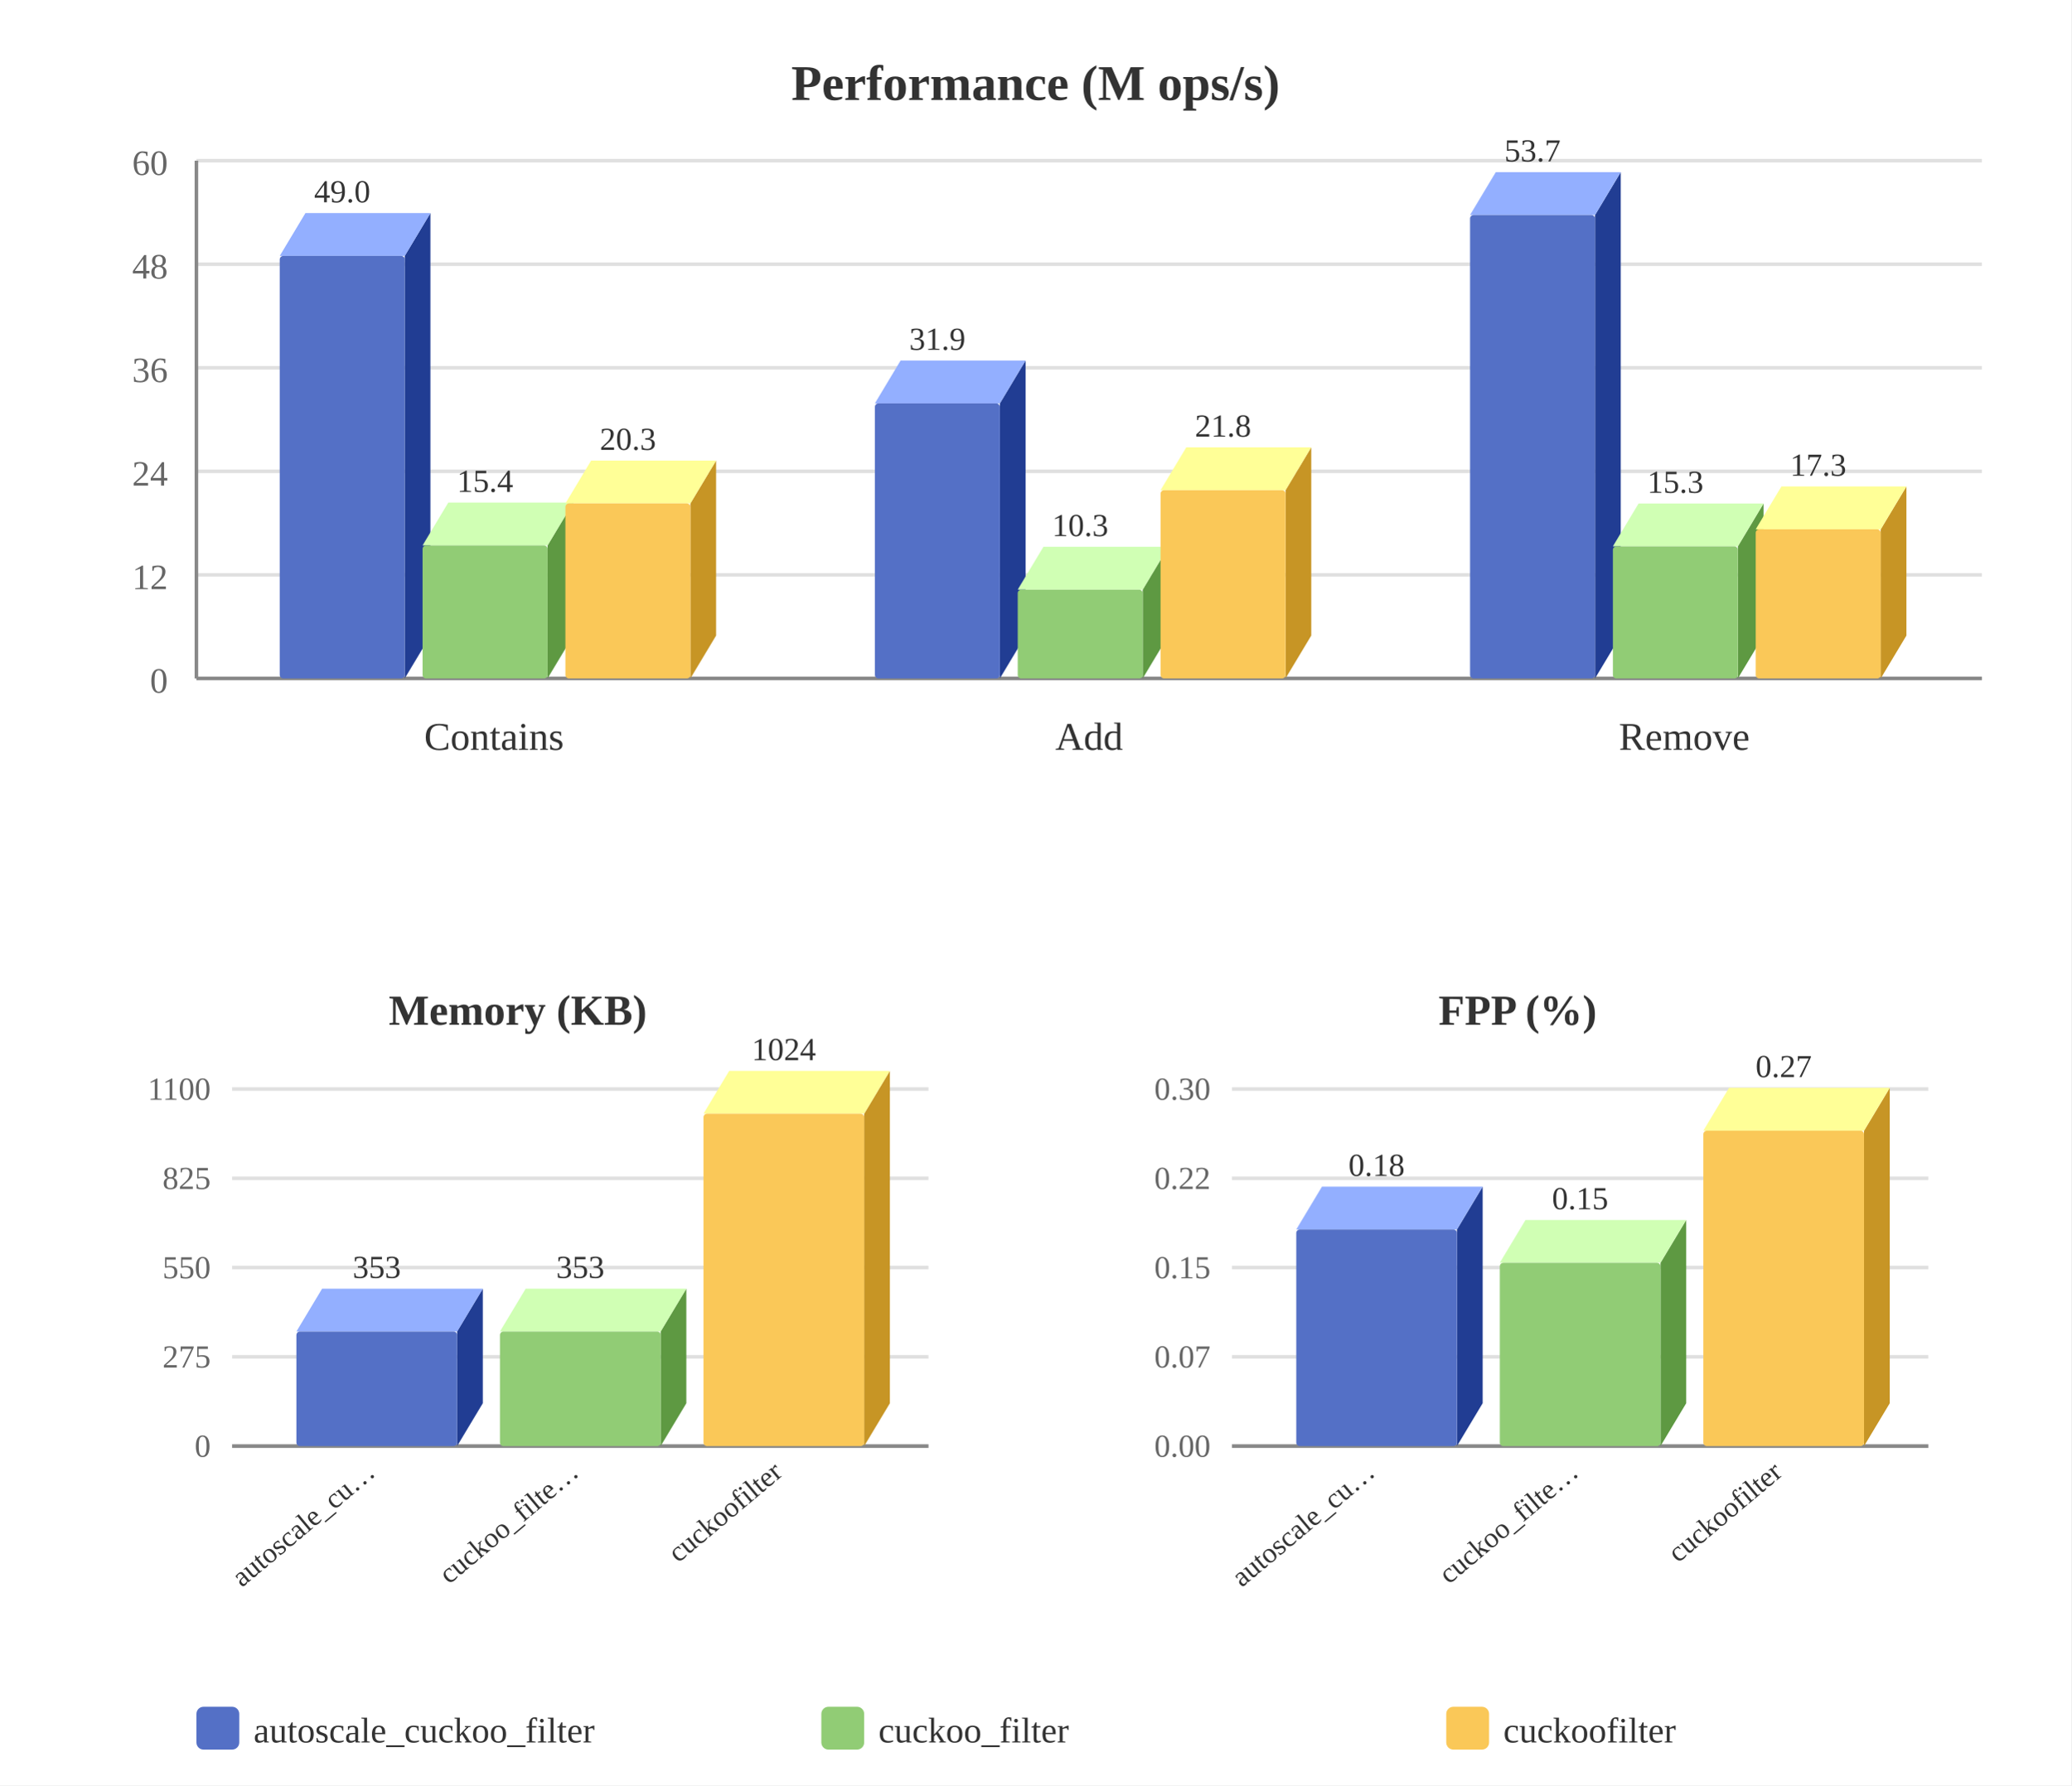
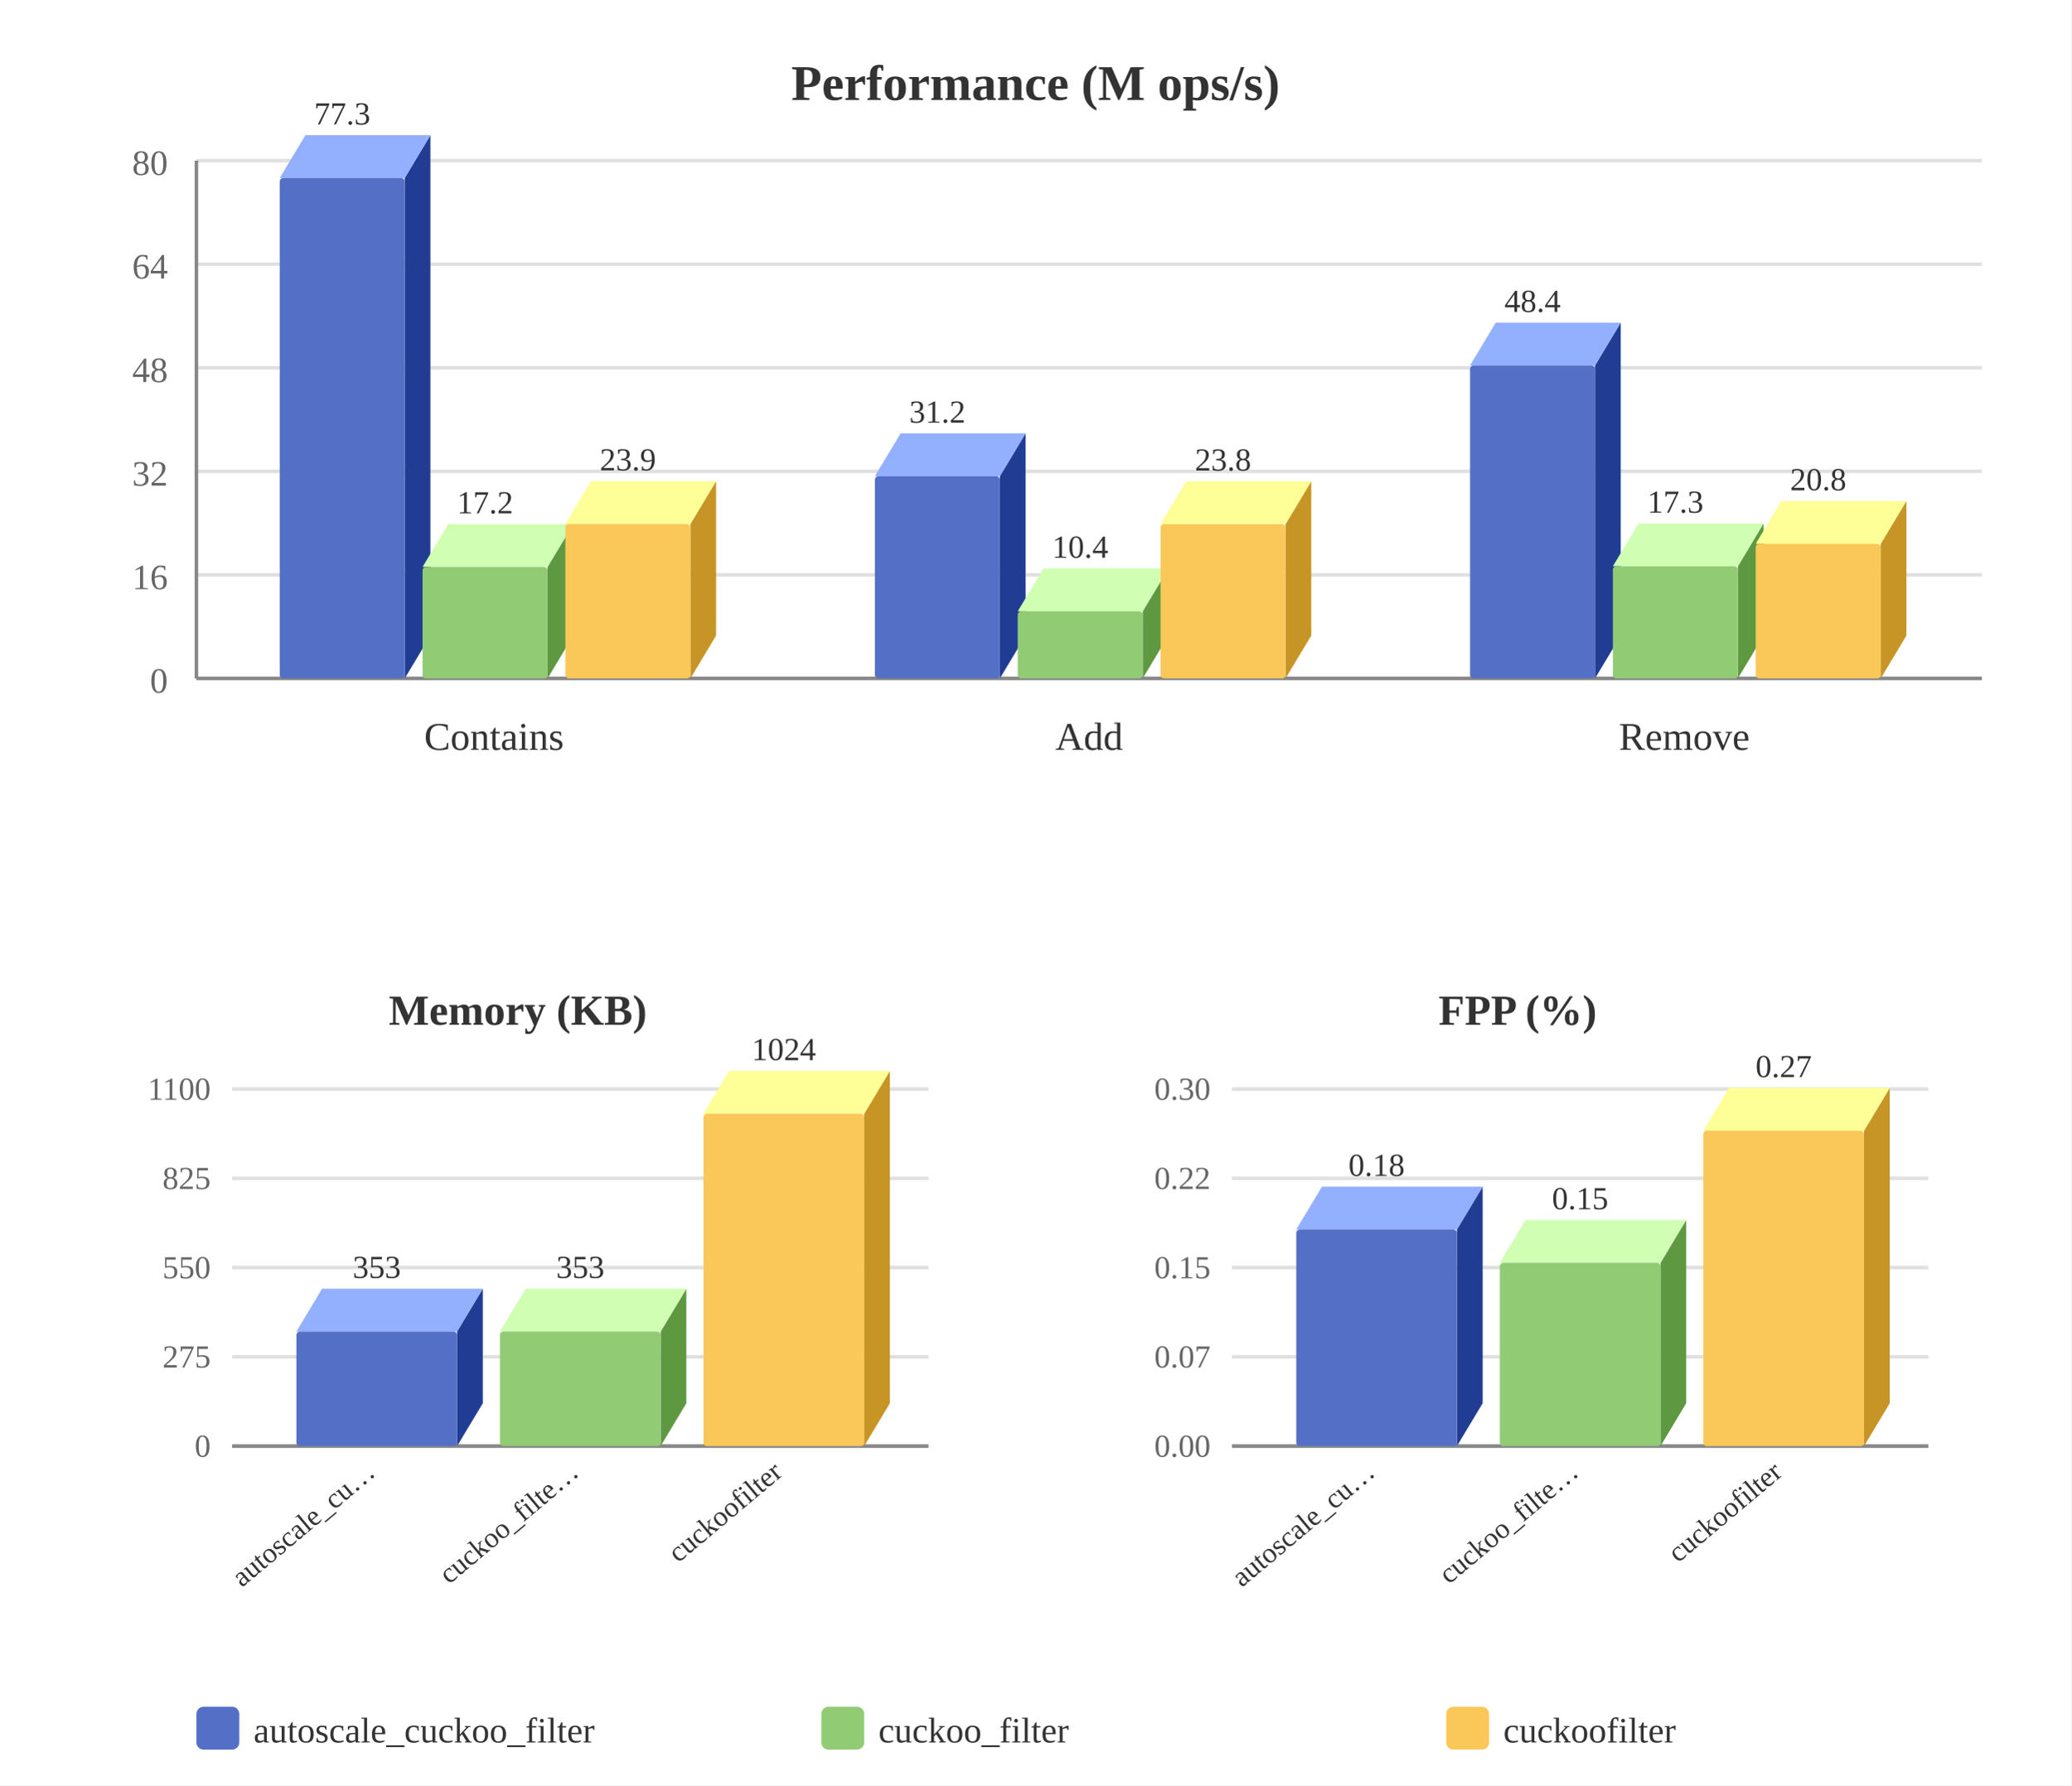
<svg xmlns="http://www.w3.org/2000/svg" viewBox="0 0 580 500">
  <path fill="#fff" d="M0 0h580v500H0z" />
  <text x="290" y="28" fill="#333" font-size="14" font-weight="bold" text-anchor="middle">Performance (M ops/s)</text>
  <path stroke="#e0e0e0" d="M55 190h500" />
  <text x="47" y="194" fill="#666" font-size="10" text-anchor="end">0</text>
  <path stroke="#e0e0e0" d="M55 161h500" />
-   <text x="47" y="165" fill="#666" font-size="10" text-anchor="end">12</text>
+   <text x="47" y="165" fill="#666" font-size="10" text-anchor="end">16</text>
  <path stroke="#e0e0e0" d="M55 132h500" />
-   <text x="47" y="136" fill="#666" font-size="10" text-anchor="end">24</text>
+   <text x="47" y="136" fill="#666" font-size="10" text-anchor="end">32</text>
  <path stroke="#e0e0e0" d="M55 103h500" />
-   <text x="47" y="107" fill="#666" font-size="10" text-anchor="end">36</text>
+   <text x="47" y="107" fill="#666" font-size="10" text-anchor="end">48</text>
  <path stroke="#e0e0e0" d="M55 74h500" />
-   <text x="47" y="78" fill="#666" font-size="10" text-anchor="end">48</text>
+   <text x="47" y="78" fill="#666" font-size="10" text-anchor="end">64</text>
  <path stroke="#e0e0e0" d="M55 45h500" />
-   <text x="47" y="49" fill="#666" font-size="10" text-anchor="end">60</text>
+   <text x="47" y="49" fill="#666" font-size="10" text-anchor="end">80</text>
  <path stroke="#888" d="M55 190h500M55 45v145" />
  <text x="138.333" y="210" fill="#333" font-size="11" text-anchor="middle">Contains</text>
-   <path fill="#213d93" d="m113.333 71.663 7.2-12V178l-7.2 12Z" />
-   <path fill="#93afff" d="m78.333 71.663 7.2-12h35l-7.2 12Z" />
-   <rect width="35" height="118.337" x="78.333" y="71.663" fill="#5470c6" rx="1" />
-   <text x="95.833" y="56.663" fill="#333" font-size="9" text-anchor="middle">49.0</text>
-   <path fill="#5e9942" d="m153.333 152.746 7.2-12V178l-7.2 12Z" />
-   <path fill="#d0ffb4" d="m118.333 152.746 7.2-12h35l-7.2 12Z" />
-   <rect width="35" height="37.254" x="118.333" y="152.746" fill="#91cc75" rx="1" />
-   <text x="135.833" y="137.746" fill="#333" font-size="9" text-anchor="middle">15.4</text>
-   <path fill="#c79525" d="m193.333 140.986 7.2-12V178l-7.2 12Z" />
-   <path fill="#ffff97" d="m158.333 140.986 7.2-12h35l-7.2 12Z" />
-   <rect width="35" height="49.014" x="158.333" y="140.986" fill="#fac858" rx="1" />
-   <text x="175.833" y="125.986" fill="#333" font-size="9" text-anchor="middle">20.3</text>
+   <path fill="#213d93" d="m113.333 49.853 7.2-12V178l-7.2 12Z" />
+   <path fill="#93afff" d="m78.333 49.853 7.2-12h35l-7.2 12Z" />
+   <rect width="35" height="140.147" x="78.333" y="49.853" fill="#5470c6" rx="1" />
+   <text x="95.833" y="34.853" fill="#333" font-size="9" text-anchor="middle">77.3</text>
+   <path fill="#5e9942" d="m153.333 158.765 7.2-12V178l-7.2 12Z" />
+   <path fill="#d0ffb4" d="m118.333 158.765 7.2-12h35l-7.2 12Z" />
+   <rect width="35" height="31.235" x="118.333" y="158.765" fill="#91cc75" rx="1" />
+   <text x="135.833" y="143.765" fill="#333" font-size="9" text-anchor="middle">17.2</text>
+   <path fill="#c79525" d="m193.333 146.736 7.2-12V178l-7.2 12Z" />
+   <path fill="#ffff97" d="m158.333 146.736 7.2-12h35l-7.2 12Z" />
+   <rect width="35" height="43.264" x="158.333" y="146.736" fill="#fac858" rx="1" />
+   <text x="175.833" y="131.736" fill="#333" font-size="9" text-anchor="middle">23.9</text>
  <text x="305" y="210" fill="#333" font-size="11" text-anchor="middle">Add</text>
-   <path fill="#213d93" d="m280 112.962 7.2-12V178l-7.2 12Z" />
-   <path fill="#93afff" d="m245 112.962 7.2-12h35l-7.2 12Z" />
-   <rect width="35" height="77.038" x="245" y="112.962" fill="#5470c6" rx="1" />
-   <text x="262.5" y="97.962" fill="#333" font-size="9" text-anchor="middle">31.9</text>
-   <path fill="#5e9942" d="m320 165.13 7.2-12V178l-7.2 12Z" />
-   <path fill="#d0ffb4" d="m285 165.13 7.2-12h35l-7.2 12Z" />
-   <rect width="35" height="24.869" x="285" y="165.131" fill="#91cc75" rx="1" />
-   <text x="302.5" y="150.131" fill="#333" font-size="9" text-anchor="middle">10.3</text>
-   <path fill="#c79525" d="m360 137.275 7.2-12V178l-7.2 12Z" />
-   <path fill="#ffff97" d="m325 137.275 7.2-12h35l-7.2 12Z" />
-   <rect width="35" height="52.725" x="325" y="137.275" fill="#fac858" rx="1" />
-   <text x="342.5" y="122.275" fill="#333" font-size="9" text-anchor="middle">21.8</text>
+   <path fill="#213d93" d="m280 133.36 7.2-12V178l-7.2 12Z" />
+   <path fill="#93afff" d="m245 133.36 7.2-12h35l-7.2 12Z" />
+   <rect width="35" height="56.639" x="245" y="133.361" fill="#5470c6" rx="1" />
+   <text x="262.5" y="118.361" fill="#333" font-size="9" text-anchor="middle">31.2</text>
+   <path fill="#5e9942" d="m320 171.19 7.2-12V178l-7.2 12Z" />
+   <path fill="#d0ffb4" d="m285 171.19 7.2-12h35l-7.2 12Z" />
+   <rect width="35" height="18.809" x="285" y="171.191" fill="#91cc75" rx="1" />
+   <text x="302.5" y="156.191" fill="#333" font-size="9" text-anchor="middle">10.4</text>
+   <path fill="#c79525" d="m360 146.781 7.2-12V178l-7.2 12Z" />
+   <path fill="#ffff97" d="m325 146.781 7.2-12h35l-7.2 12Z" />
+   <rect width="35" height="43.219" x="325" y="146.781" fill="#fac858" rx="1" />
+   <text x="342.5" y="131.781" fill="#333" font-size="9" text-anchor="middle">23.8</text>
  <text x="471.667" y="210" fill="#333" font-size="11" text-anchor="middle">Remove</text>
-   <path fill="#213d93" d="m446.667 60.217 7.2-12V178l-7.2 12Z" />
-   <path fill="#93afff" d="m411.667 60.217 7.2-12h35l-7.2 12Z" />
-   <rect width="35" height="129.783" x="411.667" y="60.217" fill="#5470c6" rx="1" />
-   <text x="429.167" y="45.217" fill="#333" font-size="9" text-anchor="middle">53.7</text>
-   <path fill="#5e9942" d="m486.667 153.008 7.2-12V178l-7.2 12Z" />
-   <path fill="#d0ffb4" d="m451.667 153.008 7.2-12h35l-7.2 12Z" />
-   <rect width="35" height="36.992" x="451.667" y="153.008" fill="#91cc75" rx="1" />
-   <text x="469.167" y="138.008" fill="#333" font-size="9" text-anchor="middle">15.3</text>
-   <path fill="#c79525" d="m526.667 148.234 7.2-12V178l-7.2 12Z" />
-   <path fill="#ffff97" d="m491.667 148.234 7.2-12h35l-7.2 12Z" />
-   <rect width="35" height="41.766" x="491.667" y="148.234" fill="#fac858" rx="1" />
-   <text x="509.167" y="133.234" fill="#333" font-size="9" text-anchor="middle">17.3</text>
+   <path fill="#213d93" d="m446.667 102.351 7.2-12V178l-7.2 12Z" />
+   <path fill="#93afff" d="m411.667 102.351 7.2-12h35l-7.2 12Z" />
+   <rect width="35" height="87.649" x="411.667" y="102.351" fill="#5470c6" rx="1" />
+   <text x="429.167" y="87.351" fill="#333" font-size="9" text-anchor="middle">48.4</text>
+   <path fill="#5e9942" d="m486.667 158.578 7.2-12V178l-7.2 12Z" />
+   <path fill="#d0ffb4" d="m451.667 158.578 7.2-12h35l-7.2 12Z" />
+   <rect width="35" height="31.422" x="451.667" y="158.578" fill="#91cc75" rx="1" />
+   <text x="469.167" y="143.578" fill="#333" font-size="9" text-anchor="middle">17.3</text>
+   <path fill="#c79525" d="m526.667 152.292 7.2-12V178l-7.2 12Z" />
+   <path fill="#ffff97" d="m491.667 152.292 7.2-12h35l-7.2 12Z" />
+   <rect width="35" height="37.708" x="491.667" y="152.292" fill="#fac858" rx="1" />
+   <text x="509.167" y="137.292" fill="#333" font-size="9" text-anchor="middle">20.8</text>
  <text x="130" y="22" fill="#333" font-size="12" font-weight="bold" text-anchor="middle" transform="translate(15 265)">Memory (KB)</text>
  <path stroke="#e0e0e0" d="M65 405h195" />
  <text x="44" y="143" fill="#666" font-size="9" text-anchor="end" transform="translate(15 265)">0</text>
  <path stroke="#e0e0e0" d="M65 380h195" />
  <text x="44" y="118" fill="#666" font-size="9" text-anchor="end" transform="translate(15 265)">275</text>
  <path stroke="#e0e0e0" d="M65 355h195" />
  <text x="44" y="93" fill="#666" font-size="9" text-anchor="end" transform="translate(15 265)">550</text>
  <path stroke="#e0e0e0" d="M65 330h195" />
  <text x="44" y="68" fill="#666" font-size="9" text-anchor="end" transform="translate(15 265)">825</text>
  <path stroke="#e0e0e0" d="M65 305h195" />
  <text x="44" y="43" fill="#666" font-size="9" text-anchor="end" transform="translate(15 265)">1100</text>
  <path stroke="#888" d="M65 405h195" />
  <g transform="translate(15 265)">
    <path fill="#213d93" d="m113 107.91 7.2-12V128l-7.2 12Z" />
    <path fill="#93afff" d="m68 107.91 7.2-12h45l-7.2 12Z" />
    <rect width="45" height="32.091" x="68" y="107.909" fill="#5470c6" rx="1" />
  </g>
  <text x="90.5" y="92.909" fill="#333" font-size="9" text-anchor="middle" transform="translate(15 265)">353</text>
  <text x="90.5" y="148" fill="#333" font-size="8" text-anchor="end" transform="rotate(-40 462.04 259.894)">autoscale_cu…</text>
  <g transform="translate(15 265)">
    <path fill="#5e9942" d="m170 107.91 7.2-12V128l-7.2 12Z" />
    <path fill="#d0ffb4" d="m125 107.91 7.2-12h45l-7.2 12Z" />
    <rect width="45" height="32.091" x="125" y="107.909" fill="#91cc75" rx="1" />
  </g>
  <text x="147.5" y="92.909" fill="#333" font-size="9" text-anchor="middle" transform="translate(15 265)">353</text>
  <text x="147.5" y="148" fill="#333" font-size="8" text-anchor="end" transform="rotate(-40 519.04 259.894)">cuckoo_filte…</text>
  <g transform="translate(15 265)">
    <path fill="#c79525" d="m227 46.907 7.2-12V128l-7.2 12Z" />
    <path fill="#ffff97" d="m182 46.907 7.2-12h45l-7.2 12Z" />
    <rect width="45" height="93.093" x="182" y="46.907" fill="#fac858" rx="1" />
  </g>
  <text x="204.5" y="31.907" fill="#333" font-size="9" text-anchor="middle" transform="translate(15 265)">1024</text>
  <text x="204.5" y="148" fill="#333" font-size="8" text-anchor="end" transform="rotate(-40 576.04 259.894)">cuckoofilter</text>
  <text x="130" y="22" fill="#333" font-size="12" font-weight="bold" text-anchor="middle" transform="translate(295 265)">FPP (%)</text>
  <path stroke="#e0e0e0" d="M345 405h195" />
  <text x="44" y="143" fill="#666" font-size="9" text-anchor="end" transform="translate(295 265)">0.00</text>
  <path stroke="#e0e0e0" d="M345 380h195" />
  <text x="44" y="118" fill="#666" font-size="9" text-anchor="end" transform="translate(295 265)">0.07</text>
  <path stroke="#e0e0e0" d="M345 355h195" />
  <text x="44" y="93" fill="#666" font-size="9" text-anchor="end" transform="translate(295 265)">0.15</text>
  <path stroke="#e0e0e0" d="M345 330h195" />
  <text x="44" y="68" fill="#666" font-size="9" text-anchor="end" transform="translate(295 265)">0.22</text>
  <path stroke="#e0e0e0" d="M345 305h195" />
  <text x="44" y="43" fill="#666" font-size="9" text-anchor="end" transform="translate(295 265)">0.30</text>
  <path stroke="#888" d="M345 405h195" />
  <g transform="translate(295 265)">
    <path fill="#213d93" d="m113 79.333 7.2-12V128l-7.2 12Z" />
    <path fill="#93afff" d="m68 79.333 7.2-12h45l-7.2 12Z" />
    <rect width="45" height="60.667" x="68" y="79.333" fill="#5470c6" rx="1" />
  </g>
  <text x="90.5" y="64.333" fill="#333" font-size="9" text-anchor="middle" transform="translate(295 265)">0.18</text>
  <text x="90.5" y="148" fill="#333" font-size="8" text-anchor="end" transform="rotate(-40 602.04 -124.753)">autoscale_cu…</text>
  <g transform="translate(295 265)">
    <path fill="#5e9942" d="m170 88.667 7.2-12V128l-7.2 12Z" />
    <path fill="#d0ffb4" d="m125 88.667 7.2-12h45l-7.2 12Z" />
    <rect width="45" height="51.333" x="125" y="88.667" fill="#91cc75" rx="1" />
  </g>
  <text x="147.5" y="73.667" fill="#333" font-size="9" text-anchor="middle" transform="translate(295 265)">0.15</text>
  <text x="147.5" y="148" fill="#333" font-size="8" text-anchor="end" transform="rotate(-40 659.04 -124.753)">cuckoo_filte…</text>
  <g transform="translate(295 265)">
    <path fill="#c79525" d="m227 51.667 7.2-12V128l-7.2 12Z" />
    <path fill="#ffff97" d="m182 51.667 7.2-12h45l-7.2 12Z" />
    <rect width="45" height="88.333" x="182" y="51.667" fill="#fac858" rx="1" />
  </g>
  <text x="204.5" y="36.667" fill="#333" font-size="9" text-anchor="middle" transform="translate(295 265)">0.27</text>
  <text x="204.5" y="148" fill="#333" font-size="8" text-anchor="end" transform="rotate(-40 716.04 -124.753)">cuckoofilter</text>
  <g transform="translate(0 478)">
    <rect width="12" height="12" x="55" fill="#5470c6" rx="2" />
    <text x="71" y="10" fill="#333" font-size="10">autoscale_cuckoo_filter</text>
    <rect width="12" height="12" x="230" fill="#91cc75" rx="2" />
    <text x="246" y="10" fill="#333" font-size="10">cuckoo_filter</text>
    <rect width="12" height="12" x="405" fill="#fac858" rx="2" />
    <text x="421" y="10" fill="#333" font-size="10">cuckoofilter</text>
  </g>
</svg>
